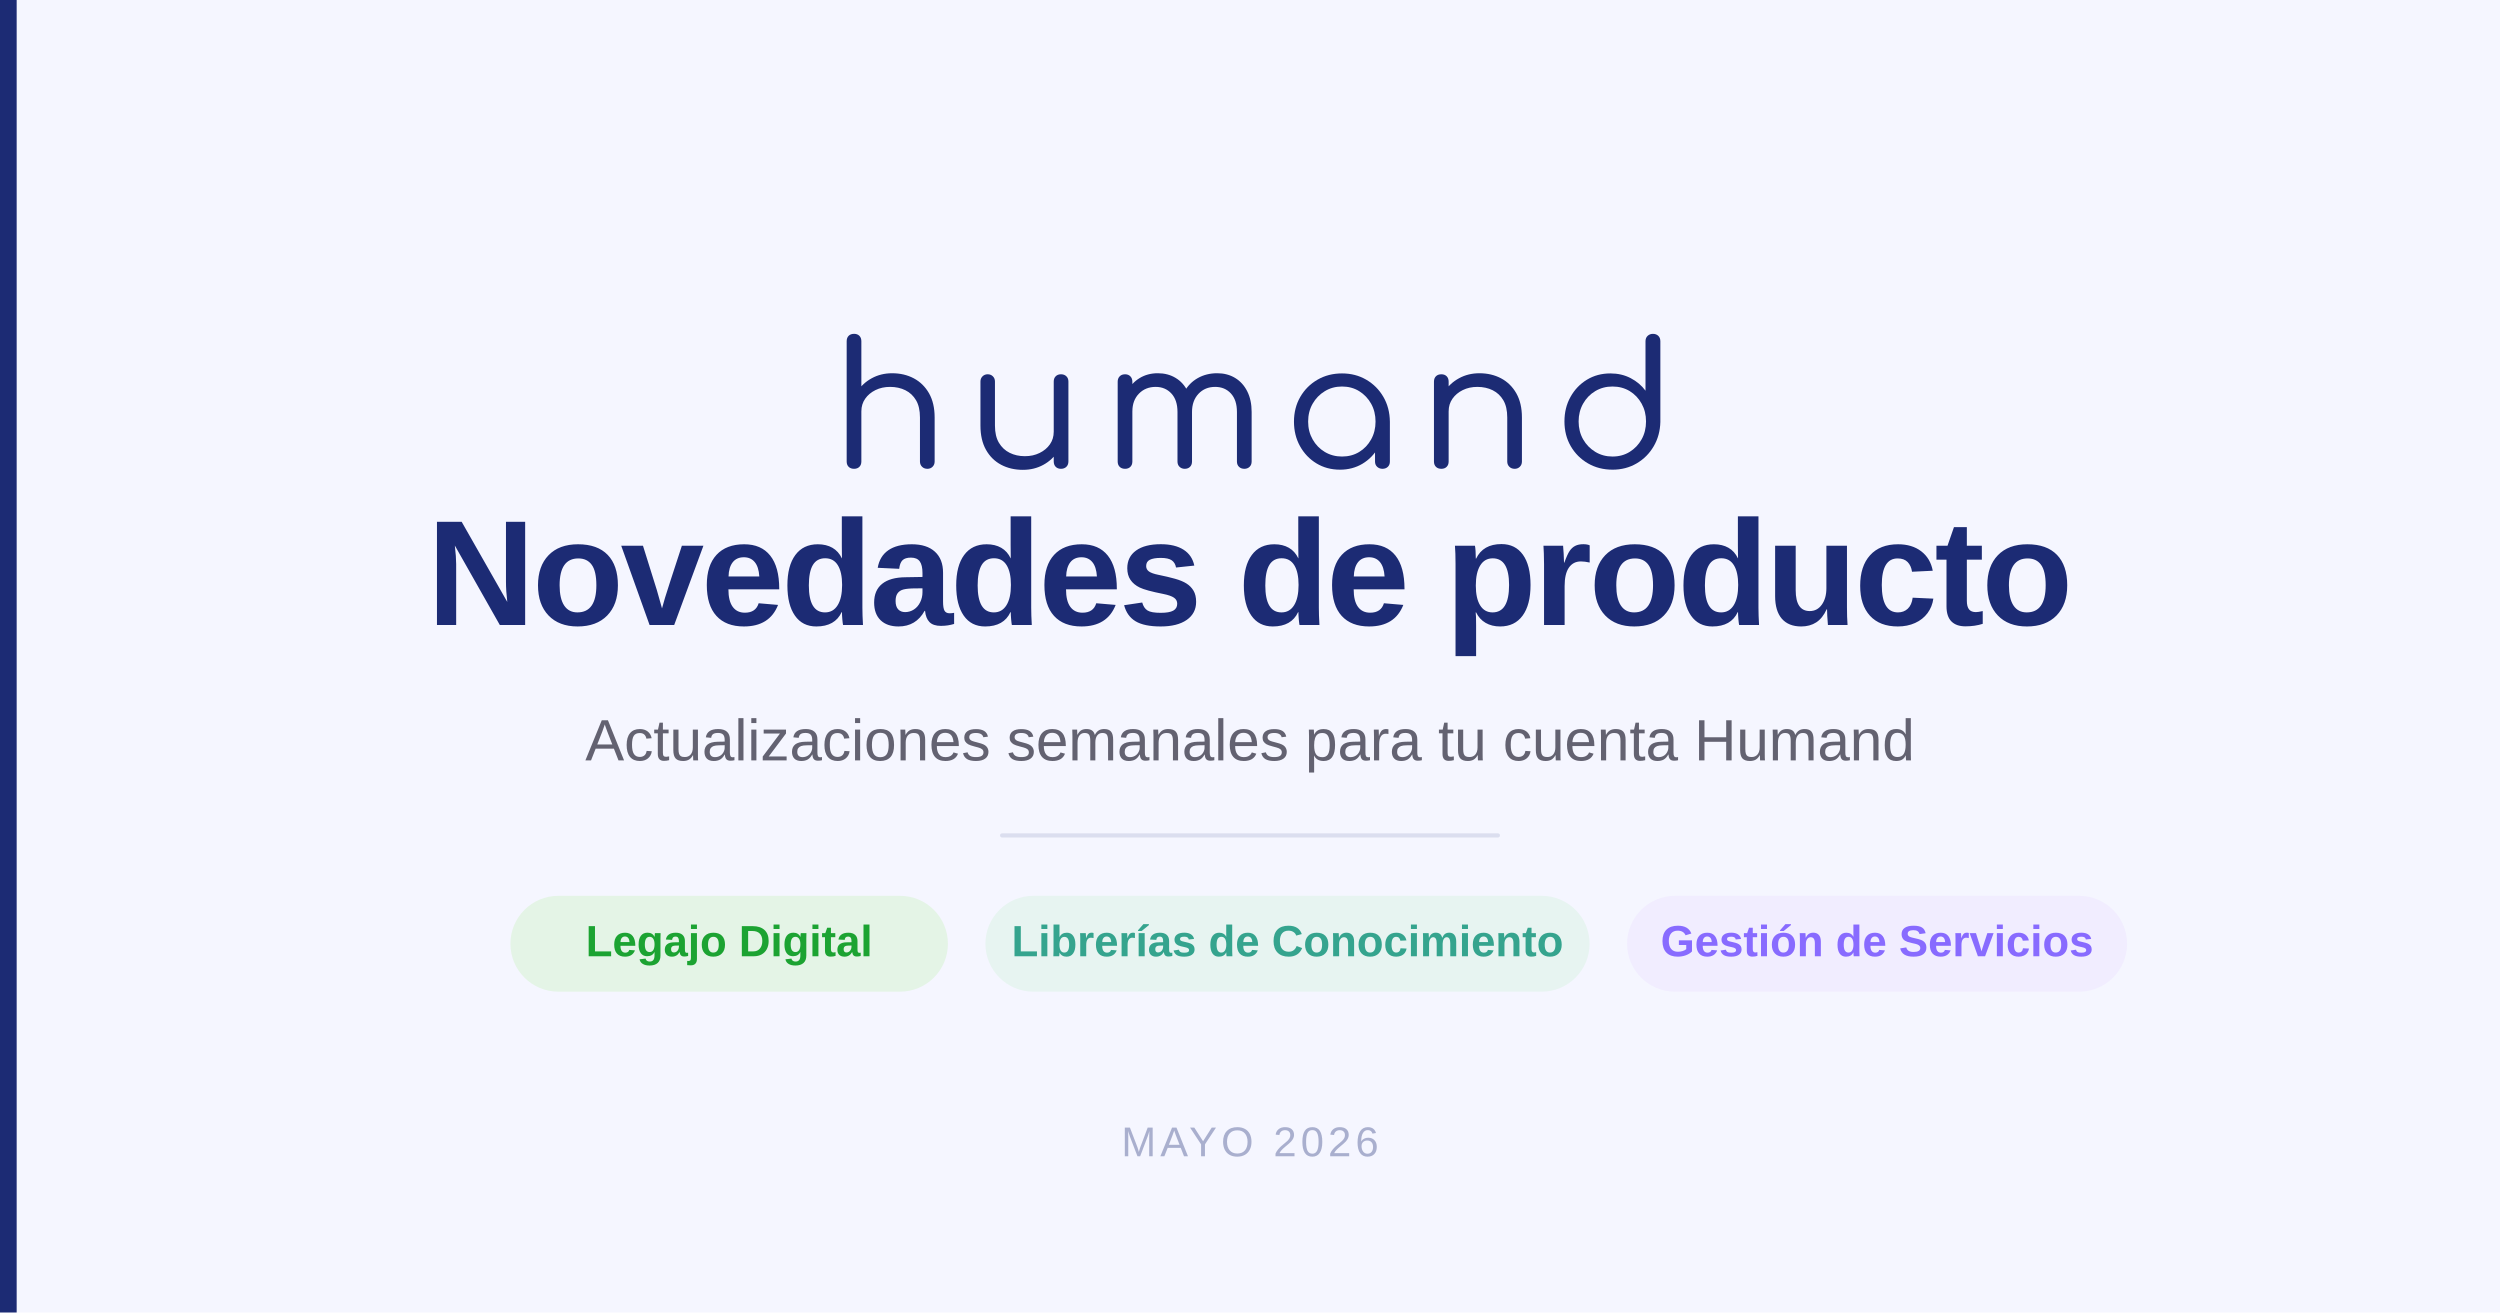
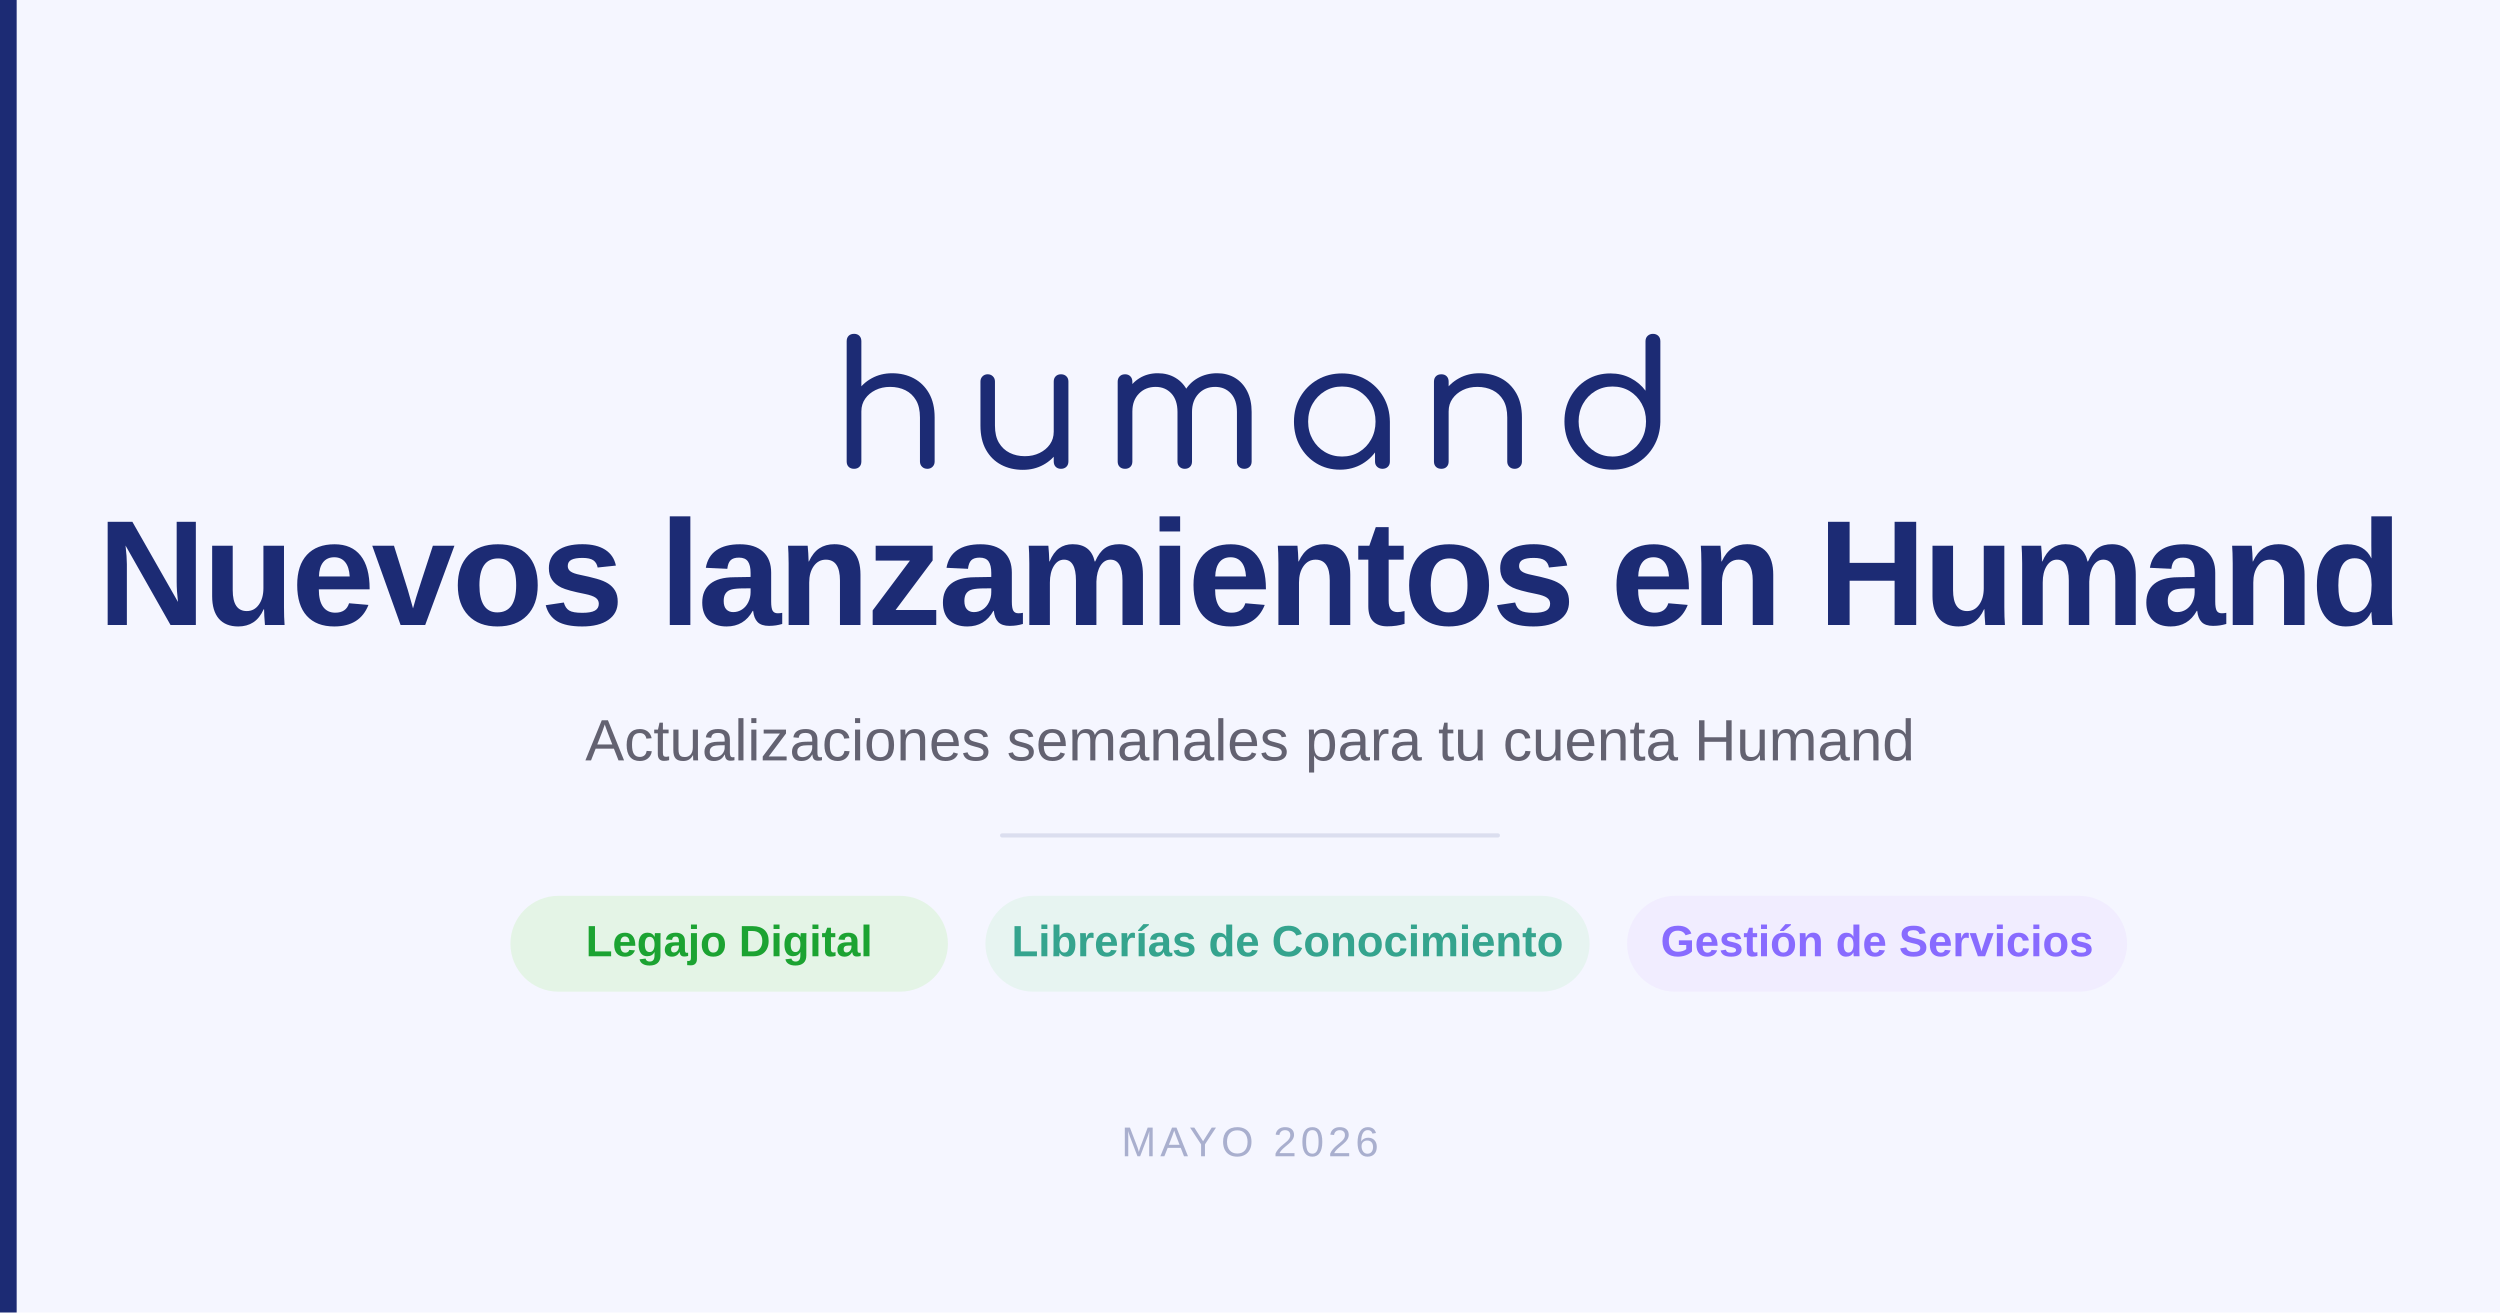
<svg xmlns="http://www.w3.org/2000/svg" width="1200" height="630" viewBox="0 0 1200 630">
  <rect width="1200" height="630" fill="#F5F6FF" />
  <rect x="0" y="0" width="8" height="630" fill="#1c2b74" />
  <g transform="translate(370, 80) scale(0.46)">
    <path fill="#1c2b74" d="M86.89,276.32c-2.41,0-4.3-.72-5.68-2.16-1.38-1.44-2.07-3.25-2.07-5.41v-86.57c0-2.4.69-4.3,2.07-5.68,1.38-1.38,3.27-2.07,5.68-2.07,2.28,0,4.12.69,5.5,2.07,1.38,1.38,2.07,3.28,2.07,5.68v86.57c0,2.16-.69,3.97-2.07,5.41-1.38,1.44-3.22,2.16-5.5,2.16ZM86.89,315.28c-2.41,0-4.3-.69-5.68-2.07-1.38-1.38-2.07-3.21-2.07-5.5v-83.32c0-2.4.69-4.3,2.07-5.68,1.38-1.38,3.27-2.07,5.68-2.07,2.28,0,4.12.69,5.5,2.07,1.38,1.38,2.07,3.28,2.07,5.68v83.32c0,2.29-.69,4.12-2.07,5.5-1.38,1.38-3.22,2.07-5.5,2.07ZM163.36,315.28c-2.29,0-4.15-.72-5.59-2.16-1.44-1.44-2.16-3.25-2.16-5.41v-45.99c0-7.33-1.35-13.31-4.06-17.94-2.71-4.63-6.4-8.12-11.09-10.46-4.69-2.34-10.04-3.52-16.05-3.52-5.65,0-10.73,1.11-15.24,3.34-4.51,2.23-8.09,5.23-10.73,9.02-2.65,3.79-3.97,8.15-3.97,13.08h-10.46c.24-7.57,2.25-14.34,6.04-20.29,3.79-5.95,8.86-10.67,15.24-14.16,6.37-3.49,13.47-5.23,21.28-5.23,8.41,0,15.96,1.78,22.63,5.32,6.67,3.55,11.96,8.75,15.87,15.6,3.91,6.85,5.86,15.27,5.86,25.25v45.99c0,2.16-.72,3.97-2.16,5.41-1.44,1.44-3.25,2.16-5.41,2.16Z" />
    <path fill="#1c2b74" d="M263.09,316.36c-8.54,0-16.14-1.77-22.81-5.32-6.67-3.54-11.93-8.75-15.78-15.6-3.85-6.85-5.77-15.27-5.77-25.25v-45.99c0-2.16.72-3.97,2.16-5.41,1.44-1.44,3.25-2.16,5.41-2.16s3.97.72,5.41,2.16c1.44,1.44,2.16,3.25,2.16,5.41v45.99c0,7.34,1.38,13.32,4.15,17.94,2.76,4.63,6.49,8.12,11.18,10.46,4.69,2.34,9.98,3.52,15.87,3.52s10.76-1.11,15.33-3.34c4.57-2.22,8.18-5.23,10.82-9.02,2.64-3.79,3.97-8.14,3.97-13.08h10.28c-.24,7.57-2.23,14.34-5.95,20.29-3.73,5.95-8.78,10.67-15.15,14.16-6.37,3.49-13.47,5.23-21.28,5.23ZM302.77,315.28c-2.29,0-4.12-.69-5.5-2.07-1.38-1.38-2.07-3.27-2.07-5.68v-83.32c0-2.28.69-4.12,2.07-5.5,1.38-1.38,3.21-2.07,5.5-2.07s4.15.69,5.59,2.07c1.44,1.38,2.16,3.22,2.16,5.5v83.32c0,2.41-.72,4.3-2.16,5.68-1.44,1.38-3.31,2.07-5.59,2.07Z" />
    <path fill="#1c2b74" d="M369.68,315.28c-2.41,0-4.3-.69-5.68-2.07-1.38-1.38-2.07-3.21-2.07-5.5v-83.32c0-2.28.69-4.15,2.07-5.59,1.38-1.44,3.27-2.16,5.68-2.16,2.28,0,4.12.72,5.5,2.16,1.38,1.44,2.07,3.31,2.07,5.59v83.32c0,2.29-.69,4.12-2.07,5.5-1.38,1.38-3.22,2.07-5.5,2.07ZM431.9,315.28c-2.16,0-3.97-.69-5.41-2.07-1.44-1.38-2.16-3.21-2.16-5.5v-51.76c0-8.3-2.14-14.73-6.4-19.3-4.27-4.57-9.71-6.85-16.32-6.85-7.1,0-12.93,2.34-17.49,7.03-4.57,4.69-6.85,10.82-6.85,18.4h-10.46c.24-7.81,1.92-14.7,5.05-20.65,3.13-5.95,7.45-10.61,12.98-13.98,5.53-3.36,11.84-5.05,18.94-5.05s13.17,1.62,18.58,4.87c5.41,3.25,9.62,7.91,12.62,13.98,3,6.07,4.51,13.26,4.51,21.55v51.76c0,2.29-.69,4.12-2.07,5.5-1.38,1.38-3.22,2.07-5.5,2.07ZM494.12,315.28c-2.29,0-4.15-.69-5.59-2.07-1.44-1.38-2.16-3.21-2.16-5.5v-51.76c0-8.3-2.1-14.73-6.31-19.3-4.21-4.57-9.68-6.85-16.41-6.85-7.1,0-12.89,2.41-17.4,7.21-4.51,4.81-6.76,11.12-6.76,18.94h-13.17c.12-8.05,1.86-15.12,5.23-21.19,3.37-6.07,8.03-10.79,13.98-14.16,5.95-3.36,12.71-5.05,20.29-5.05,6.97,0,13.17,1.62,18.58,4.87,5.41,3.25,9.65,7.91,12.71,13.98,3.07,6.07,4.6,13.26,4.6,21.55v51.76c0,2.29-.72,4.12-2.16,5.5-1.44,1.38-3.25,2.07-5.41,2.07Z" />
    <path fill="#1c2b74" d="M593.85,316.18c-9.14,0-17.31-2.19-24.53-6.58-7.21-4.39-12.93-10.37-17.13-17.94-4.21-7.57-6.31-16.11-6.31-25.61s2.19-18.22,6.58-25.79c4.39-7.57,10.37-13.55,17.94-17.94,7.57-4.39,16.11-6.58,25.61-6.58s17.82,2.2,25.34,6.58c7.51,4.39,13.46,10.37,17.85,17.94,4.39,7.57,6.64,16.17,6.76,25.79l-6.13,3.07c0,8.9-2.01,16.89-6.04,23.99-4.03,7.1-9.5,12.71-16.41,16.86-6.92,4.15-14.76,6.22-23.53,6.22ZM596.01,302.47c6.73,0,12.72-1.59,17.95-4.78,5.23-3.18,9.38-7.54,12.44-13.08,3.07-5.53,4.6-11.72,4.6-18.58s-1.53-13.19-4.6-18.67c-3.07-5.47-7.21-9.83-12.44-13.08-5.23-3.25-11.21-4.87-17.95-4.87s-12.59,1.62-17.94,4.87c-5.35,3.25-9.59,7.61-12.71,13.08-3.13,5.47-4.69,11.69-4.69,18.67s1.56,13.05,4.69,18.58c3.13,5.53,7.36,9.89,12.71,13.08,5.35,3.19,11.33,4.78,17.94,4.78ZM638.21,315.28c-2.16,0-4-.69-5.5-2.07-1.51-1.38-2.25-3.21-2.25-5.5v-29.76l3.43-15.69,12.08,3.79v41.66c0,2.29-.72,4.12-2.16,5.5-1.44,1.38-3.31,2.07-5.59,2.07Z" />
    <path fill="#1c2b74" d="M699.71,315.28c-2.41,0-4.3-.69-5.68-2.07-1.38-1.38-2.07-3.21-2.07-5.5v-83.32c0-2.4.69-4.3,2.07-5.68,1.38-1.38,3.27-2.07,5.68-2.07,2.28,0,4.12.69,5.5,2.07,1.38,1.38,2.07,3.28,2.07,5.68v83.32c0,2.29-.69,4.12-2.07,5.5-1.38,1.38-3.22,2.07-5.5,2.07ZM776.18,315.28c-2.29,0-4.15-.72-5.59-2.16-1.44-1.44-2.16-3.25-2.16-5.41v-45.99c0-7.33-1.35-13.31-4.06-17.94-2.71-4.63-6.4-8.12-11.09-10.46-4.69-2.34-10.04-3.52-16.05-3.52-5.65,0-10.73,1.11-15.24,3.34-4.51,2.23-8.09,5.23-10.73,9.02-2.65,3.79-3.97,8.15-3.97,13.08h-10.46c.24-7.57,2.25-14.34,6.04-20.29,3.79-5.95,8.86-10.67,15.24-14.16,6.37-3.49,13.47-5.23,21.28-5.23,8.41,0,15.96,1.78,22.63,5.32,6.67,3.55,11.96,8.75,15.87,15.6,3.91,6.85,5.86,15.27,5.86,25.25v45.99c0,2.16-.72,3.97-2.16,5.41-1.44,1.44-3.25,2.16-5.41,2.16Z" />
    <path fill="#1c2b74" d="M878.25,316.18c-9.5,0-18.03-2.19-25.61-6.58-7.57-4.39-13.56-10.37-17.94-17.94-4.39-7.57-6.58-16.17-6.58-25.79s2.1-18.03,6.31-25.61c4.21-7.57,9.92-13.55,17.13-17.94,7.21-4.39,15.39-6.58,24.53-6.58,7.81,0,14.88,1.65,21.19,4.96,6.31,3.31,11.45,7.66,15.42,13.08v-51.58c0-2.4.75-4.3,2.25-5.68,1.5-1.38,3.34-2.07,5.5-2.07,2.28,0,4.15.69,5.59,2.07,1.44,1.38,2.16,3.28,2.16,5.68v84.22c-.24,9.38-2.56,17.83-6.94,25.34-4.39,7.52-10.31,13.47-17.77,17.85-7.46,4.39-15.87,6.58-25.25,6.58ZM878.25,302.47c6.73,0,12.72-1.62,17.95-4.87,5.23-3.25,9.38-7.6,12.44-13.08,3.07-5.47,4.6-11.69,4.6-18.67s-1.53-13.04-4.6-18.58c-3.07-5.53-7.21-9.89-12.44-13.08-5.23-3.18-11.21-4.78-17.95-4.78s-12.59,1.59-17.94,4.78c-5.35,3.19-9.59,7.55-12.71,13.08-3.13,5.53-4.69,11.72-4.69,18.58s1.56,13.2,4.69,18.67c3.13,5.47,7.36,9.83,12.71,13.08,5.35,3.25,11.33,4.87,17.94,4.87Z" />
  </g>
-   <text x="600" y="300" font-family="-apple-system, BlinkMacSystemFont, 'Helvetica Neue', Arial, sans-serif" font-size="72" font-weight="700" fill="#1c2b74" letter-spacing="-1.5" text-anchor="middle">Novedades de producto</text>
+   <text x="600" y="300" font-family="-apple-system, BlinkMacSystemFont, 'Helvetica Neue', Arial, sans-serif" font-size="72" font-weight="700" fill="#1c2b74" letter-spacing="-1.5" text-anchor="middle">Nuevos lanzamientos en Humand</text>
  <text x="600" y="365" font-family="-apple-system, BlinkMacSystemFont, 'Helvetica Neue', Arial, sans-serif" font-size="28" font-weight="400" fill="#636271" text-anchor="middle">Actualizaciones semanales para tu cuenta Humand</text>
  <rect x="480" y="400" width="240" height="2" rx="1" fill="#1c2b74" opacity="0.12" />
  <rect x="245" y="430" width="210" height="46" rx="23" fill="#E4F4E6" />
  <text x="350" y="459" font-family="-apple-system, BlinkMacSystemFont, 'Helvetica Neue', Arial, sans-serif" font-size="21" font-weight="600" fill="#1CA332" text-anchor="middle">Legajo Digital</text>
  <rect x="473" y="430" width="290" height="46" rx="23" fill="#E7F4F1" />
  <text x="618" y="459" font-family="-apple-system, BlinkMacSystemFont, 'Helvetica Neue', Arial, sans-serif" font-size="21" font-weight="600" fill="#35A48E" text-anchor="middle">Librerías de Conocimiento</text>
  <rect x="781" y="430" width="240" height="46" rx="23" fill="#F1EDFF" />
  <text x="901" y="459" font-family="-apple-system, BlinkMacSystemFont, 'Helvetica Neue', Arial, sans-serif" font-size="21" font-weight="600" fill="#886BFF" text-anchor="middle">Gestión de Servicios</text>
  <text x="600" y="555" font-family="-apple-system, BlinkMacSystemFont, 'Helvetica Neue', Arial, sans-serif" font-size="20" font-weight="400" fill="#1c2b74" opacity="0.35" text-anchor="middle" letter-spacing="2">MAYO 2026</text>
</svg>
